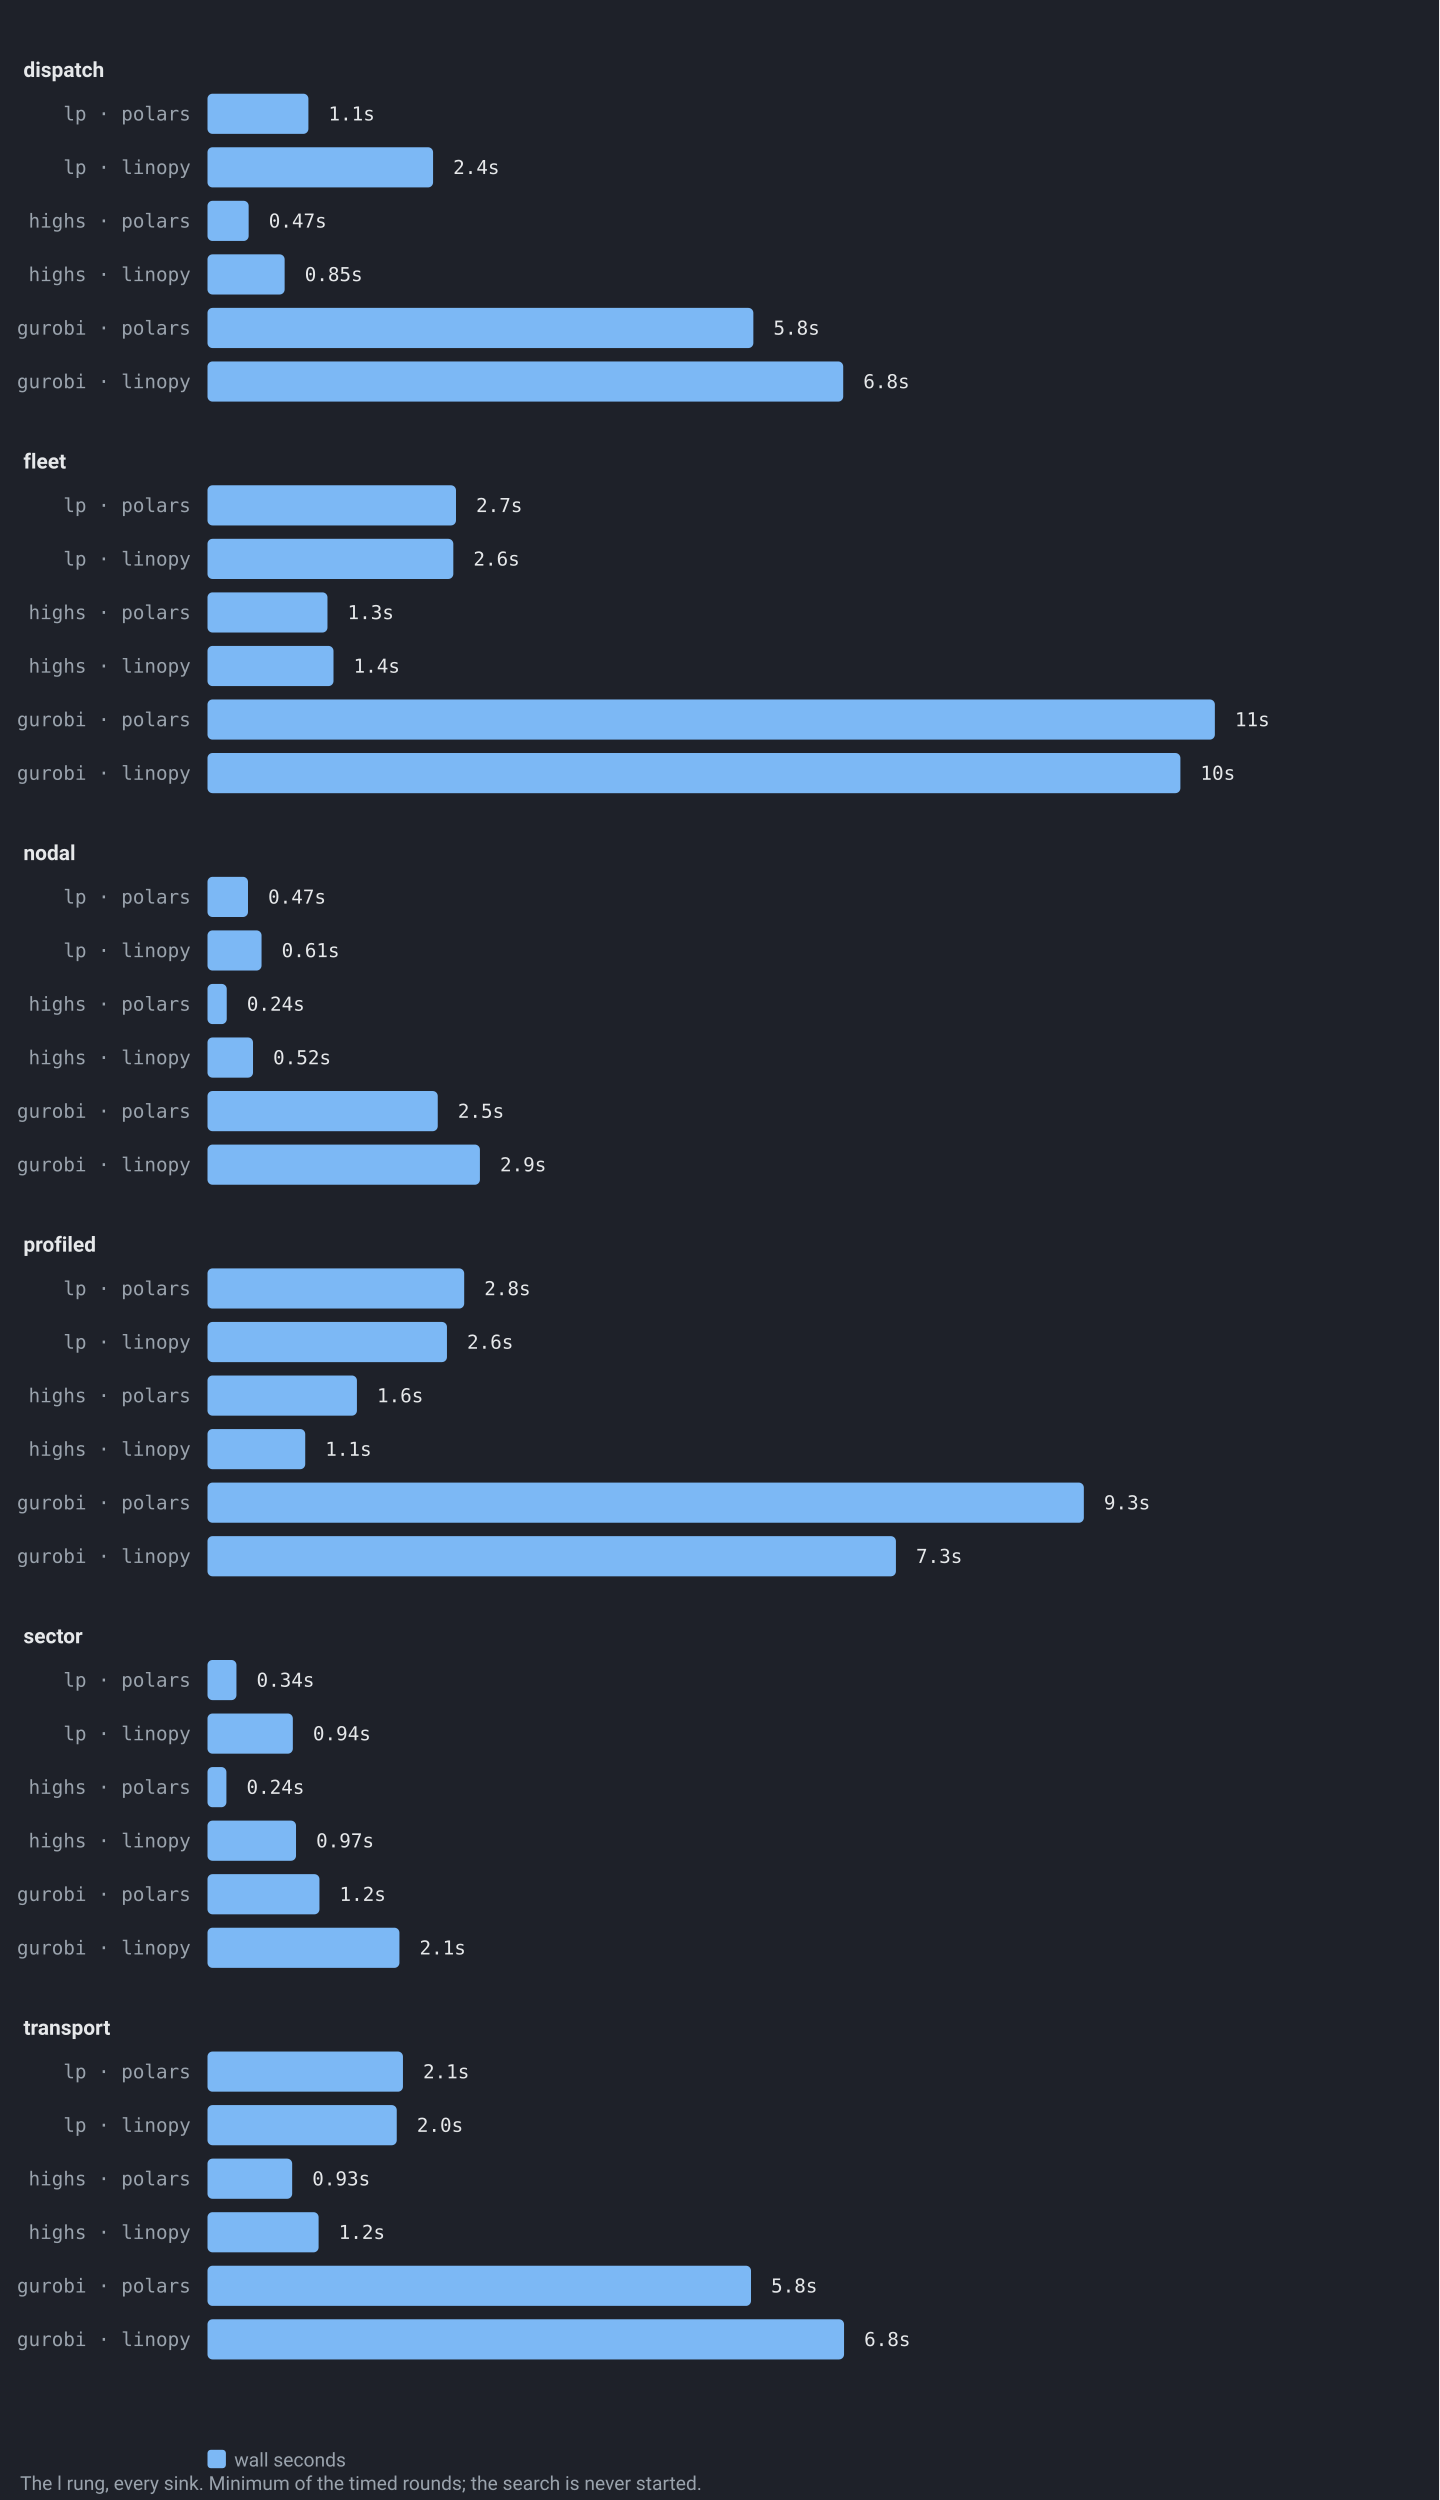
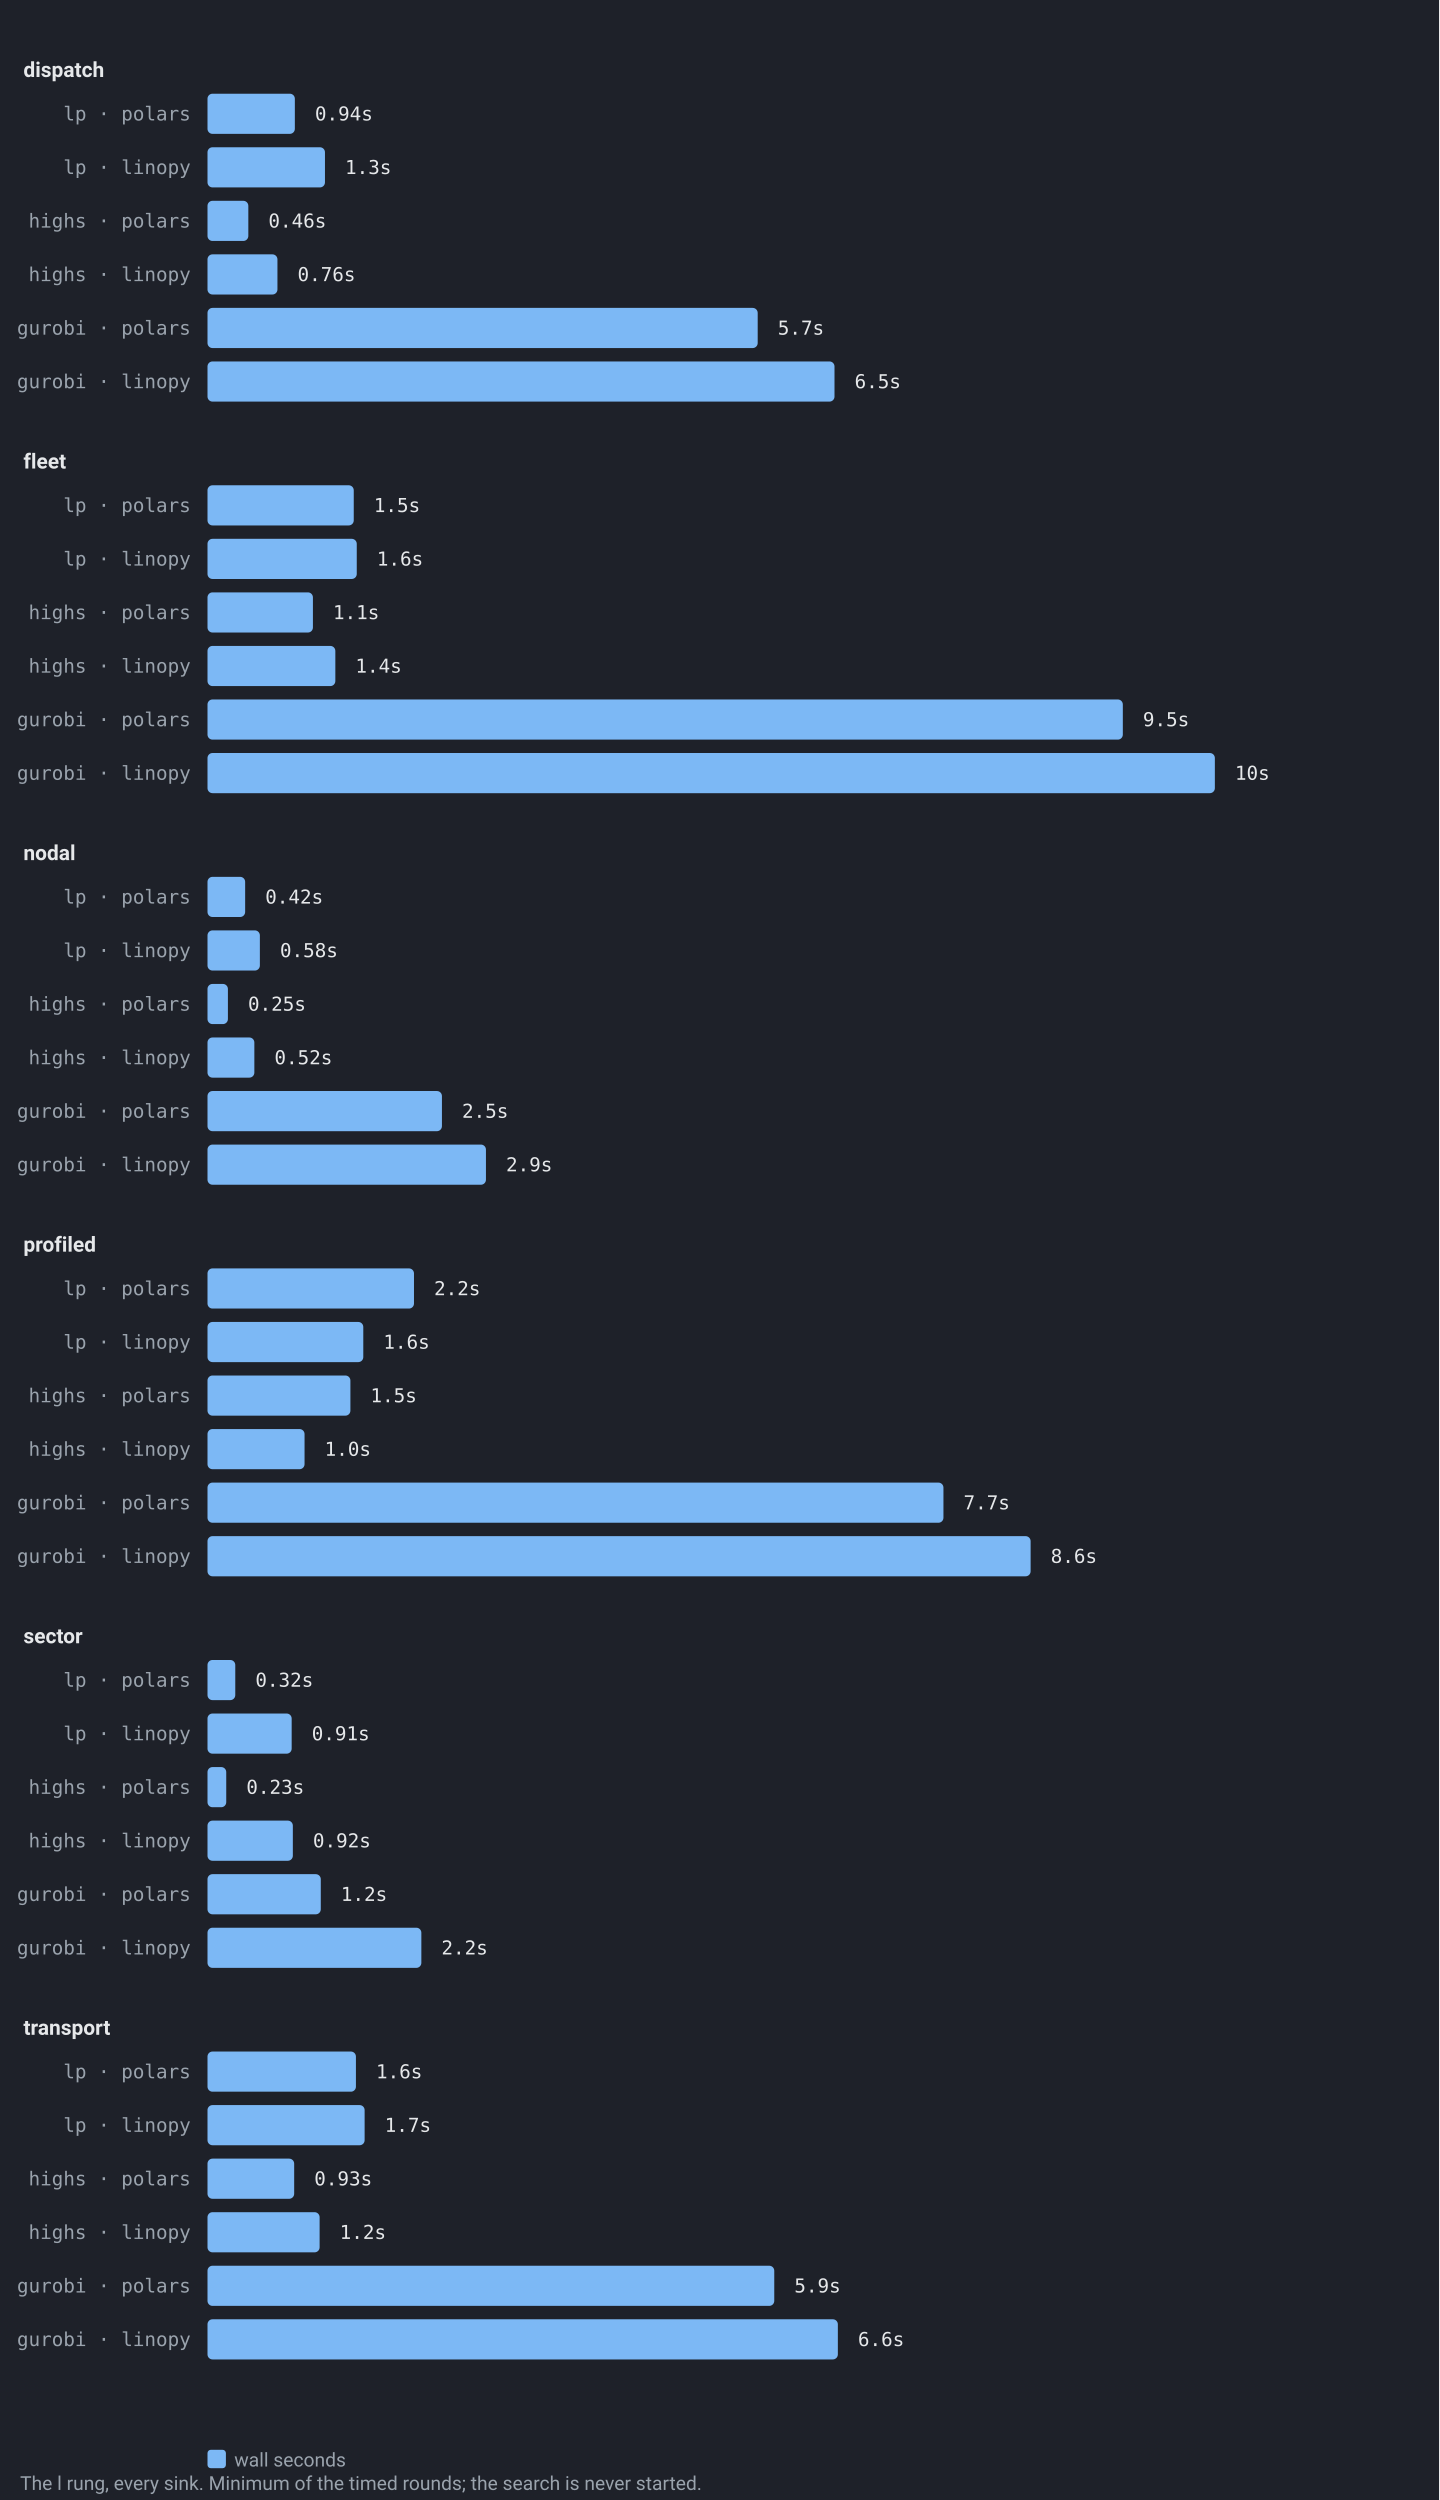
<svg xmlns="http://www.w3.org/2000/svg" viewBox="0 0 860 1494" width="860" height="1494" font-family="system-ui, -apple-system, 'Segoe UI', Roboto, sans-serif" role="img" aria-label="The l rung, every sink. Minimum of the timed rounds; the search is never started.">
  <rect width="860" height="1494" fill="#1e2129" />
  <text x="14" y="46" font-size="12.5" font-weight="600" fill="#e6e8ea">dispatch</text>
-   <rect x="124.0" y="56" width="60.3" height="24" rx="3" fill="#7cb8f5" />
+   <rect x="124.0" y="56" width="52.2" height="24" rx="3" fill="#7cb8f5" />
  <text x="114" y="72" font-size="11.5" text-anchor="end" font-family="ui-monospace, 'JetBrains Mono', 'SF Mono', Menlo, monospace" fill="#9aa3ad">lp · polars</text>
-   <text x="196.3" y="72" font-size="11.5" font-family="ui-monospace, 'JetBrains Mono', 'SF Mono', Menlo, monospace" fill="#e6e8ea">1.1s</text>
-   <rect x="124.0" y="88" width="134.8" height="24" rx="3" fill="#7cb8f5" />
+   <text x="188.2" y="72" font-size="11.5" font-family="ui-monospace, 'JetBrains Mono', 'SF Mono', Menlo, monospace" fill="#e6e8ea">0.94s</text>
+   <rect x="124.0" y="88" width="70.2" height="24" rx="3" fill="#7cb8f5" />
  <text x="114" y="104" font-size="11.5" text-anchor="end" font-family="ui-monospace, 'JetBrains Mono', 'SF Mono', Menlo, monospace" fill="#9aa3ad">lp · linopy</text>
-   <text x="270.8" y="104" font-size="11.5" font-family="ui-monospace, 'JetBrains Mono', 'SF Mono', Menlo, monospace" fill="#e6e8ea">2.4s</text>
-   <rect x="124.0" y="120" width="24.6" height="24" rx="3" fill="#7cb8f5" />
+   <text x="206.2" y="104" font-size="11.5" font-family="ui-monospace, 'JetBrains Mono', 'SF Mono', Menlo, monospace" fill="#e6e8ea">1.3s</text>
+   <rect x="124.0" y="120" width="24.4" height="24" rx="3" fill="#7cb8f5" />
  <text x="114" y="136" font-size="11.5" text-anchor="end" font-family="ui-monospace, 'JetBrains Mono', 'SF Mono', Menlo, monospace" fill="#9aa3ad">highs · polars</text>
-   <text x="160.6" y="136" font-size="11.5" font-family="ui-monospace, 'JetBrains Mono', 'SF Mono', Menlo, monospace" fill="#e6e8ea">0.47s</text>
-   <rect x="124.0" y="152" width="46.1" height="24" rx="3" fill="#7cb8f5" />
+   <text x="160.4" y="136" font-size="11.5" font-family="ui-monospace, 'JetBrains Mono', 'SF Mono', Menlo, monospace" fill="#e6e8ea">0.46s</text>
+   <rect x="124.0" y="152" width="41.8" height="24" rx="3" fill="#7cb8f5" />
  <text x="114" y="168" font-size="11.5" text-anchor="end" font-family="ui-monospace, 'JetBrains Mono', 'SF Mono', Menlo, monospace" fill="#9aa3ad">highs · linopy</text>
-   <text x="182.1" y="168" font-size="11.5" font-family="ui-monospace, 'JetBrains Mono', 'SF Mono', Menlo, monospace" fill="#e6e8ea">0.85s</text>
-   <rect x="124.0" y="184" width="326.2" height="24" rx="3" fill="#7cb8f5" />
+   <text x="177.8" y="168" font-size="11.5" font-family="ui-monospace, 'JetBrains Mono', 'SF Mono', Menlo, monospace" fill="#e6e8ea">0.76s</text>
+   <rect x="124.0" y="184" width="328.8" height="24" rx="3" fill="#7cb8f5" />
  <text x="114" y="200" font-size="11.5" text-anchor="end" font-family="ui-monospace, 'JetBrains Mono', 'SF Mono', Menlo, monospace" fill="#9aa3ad">gurobi · polars</text>
-   <text x="462.2" y="200" font-size="11.5" font-family="ui-monospace, 'JetBrains Mono', 'SF Mono', Menlo, monospace" fill="#e6e8ea">5.8s</text>
-   <rect x="124.0" y="216" width="379.9" height="24" rx="3" fill="#7cb8f5" />
+   <text x="464.8" y="200" font-size="11.5" font-family="ui-monospace, 'JetBrains Mono', 'SF Mono', Menlo, monospace" fill="#e6e8ea">5.7s</text>
+   <rect x="124.0" y="216" width="374.7" height="24" rx="3" fill="#7cb8f5" />
  <text x="114" y="232" font-size="11.5" text-anchor="end" font-family="ui-monospace, 'JetBrains Mono', 'SF Mono', Menlo, monospace" fill="#9aa3ad">gurobi · linopy</text>
-   <text x="515.9" y="232" font-size="11.5" font-family="ui-monospace, 'JetBrains Mono', 'SF Mono', Menlo, monospace" fill="#e6e8ea">6.8s</text>
+   <text x="510.7" y="232" font-size="11.5" font-family="ui-monospace, 'JetBrains Mono', 'SF Mono', Menlo, monospace" fill="#e6e8ea">6.5s</text>
  <text x="14" y="280" font-size="12.5" font-weight="600" fill="#e6e8ea">fleet</text>
-   <rect x="124.0" y="290" width="148.5" height="24" rx="3" fill="#7cb8f5" />
+   <rect x="124.0" y="290" width="87.4" height="24" rx="3" fill="#7cb8f5" />
  <text x="114" y="306" font-size="11.5" text-anchor="end" font-family="ui-monospace, 'JetBrains Mono', 'SF Mono', Menlo, monospace" fill="#9aa3ad">lp · polars</text>
-   <text x="284.5" y="306" font-size="11.5" font-family="ui-monospace, 'JetBrains Mono', 'SF Mono', Menlo, monospace" fill="#e6e8ea">2.7s</text>
-   <rect x="124.0" y="322" width="146.9" height="24" rx="3" fill="#7cb8f5" />
+   <text x="223.4" y="306" font-size="11.5" font-family="ui-monospace, 'JetBrains Mono', 'SF Mono', Menlo, monospace" fill="#e6e8ea">1.5s</text>
+   <rect x="124.0" y="322" width="89.2" height="24" rx="3" fill="#7cb8f5" />
  <text x="114" y="338" font-size="11.5" text-anchor="end" font-family="ui-monospace, 'JetBrains Mono', 'SF Mono', Menlo, monospace" fill="#9aa3ad">lp · linopy</text>
-   <text x="282.9" y="338" font-size="11.5" font-family="ui-monospace, 'JetBrains Mono', 'SF Mono', Menlo, monospace" fill="#e6e8ea">2.6s</text>
-   <rect x="124.0" y="354" width="71.7" height="24" rx="3" fill="#7cb8f5" />
+   <text x="225.2" y="338" font-size="11.5" font-family="ui-monospace, 'JetBrains Mono', 'SF Mono', Menlo, monospace" fill="#e6e8ea">1.6s</text>
+   <rect x="124.0" y="354" width="63.0" height="24" rx="3" fill="#7cb8f5" />
  <text x="114" y="370" font-size="11.5" text-anchor="end" font-family="ui-monospace, 'JetBrains Mono', 'SF Mono', Menlo, monospace" fill="#9aa3ad">highs · polars</text>
-   <text x="207.7" y="370" font-size="11.5" font-family="ui-monospace, 'JetBrains Mono', 'SF Mono', Menlo, monospace" fill="#e6e8ea">1.3s</text>
-   <rect x="124.0" y="386" width="75.3" height="24" rx="3" fill="#7cb8f5" />
+   <text x="199.0" y="370" font-size="11.5" font-family="ui-monospace, 'JetBrains Mono', 'SF Mono', Menlo, monospace" fill="#e6e8ea">1.1s</text>
+   <rect x="124.0" y="386" width="76.4" height="24" rx="3" fill="#7cb8f5" />
  <text x="114" y="402" font-size="11.5" text-anchor="end" font-family="ui-monospace, 'JetBrains Mono', 'SF Mono', Menlo, monospace" fill="#9aa3ad">highs · linopy</text>
-   <text x="211.3" y="402" font-size="11.5" font-family="ui-monospace, 'JetBrains Mono', 'SF Mono', Menlo, monospace" fill="#e6e8ea">1.4s</text>
-   <rect x="124.0" y="418" width="602.0" height="24" rx="3" fill="#7cb8f5" />
+   <text x="212.4" y="402" font-size="11.5" font-family="ui-monospace, 'JetBrains Mono', 'SF Mono', Menlo, monospace" fill="#e6e8ea">1.4s</text>
+   <rect x="124.0" y="418" width="547.0" height="24" rx="3" fill="#7cb8f5" />
  <text x="114" y="434" font-size="11.5" text-anchor="end" font-family="ui-monospace, 'JetBrains Mono', 'SF Mono', Menlo, monospace" fill="#9aa3ad">gurobi · polars</text>
-   <text x="738.0" y="434" font-size="11.5" font-family="ui-monospace, 'JetBrains Mono', 'SF Mono', Menlo, monospace" fill="#e6e8ea">11s</text>
-   <rect x="124.0" y="450" width="581.4" height="24" rx="3" fill="#7cb8f5" />
+   <text x="683.0" y="434" font-size="11.5" font-family="ui-monospace, 'JetBrains Mono', 'SF Mono', Menlo, monospace" fill="#e6e8ea">9.5s</text>
+   <rect x="124.0" y="450" width="602.0" height="24" rx="3" fill="#7cb8f5" />
  <text x="114" y="466" font-size="11.5" text-anchor="end" font-family="ui-monospace, 'JetBrains Mono', 'SF Mono', Menlo, monospace" fill="#9aa3ad">gurobi · linopy</text>
-   <text x="717.4" y="466" font-size="11.5" font-family="ui-monospace, 'JetBrains Mono', 'SF Mono', Menlo, monospace" fill="#e6e8ea">10s</text>
+   <text x="738.0" y="466" font-size="11.5" font-family="ui-monospace, 'JetBrains Mono', 'SF Mono', Menlo, monospace" fill="#e6e8ea">10s</text>
  <text x="14" y="514" font-size="12.5" font-weight="600" fill="#e6e8ea">nodal</text>
-   <rect x="124.0" y="524" width="24.2" height="24" rx="3" fill="#7cb8f5" />
+   <rect x="124.0" y="524" width="22.5" height="24" rx="3" fill="#7cb8f5" />
  <text x="114" y="540" font-size="11.5" text-anchor="end" font-family="ui-monospace, 'JetBrains Mono', 'SF Mono', Menlo, monospace" fill="#9aa3ad">lp · polars</text>
-   <text x="160.2" y="540" font-size="11.5" font-family="ui-monospace, 'JetBrains Mono', 'SF Mono', Menlo, monospace" fill="#e6e8ea">0.47s</text>
-   <rect x="124.0" y="556" width="32.3" height="24" rx="3" fill="#7cb8f5" />
+   <text x="158.5" y="540" font-size="11.5" font-family="ui-monospace, 'JetBrains Mono', 'SF Mono', Menlo, monospace" fill="#e6e8ea">0.42s</text>
+   <rect x="124.0" y="556" width="31.3" height="24" rx="3" fill="#7cb8f5" />
  <text x="114" y="572" font-size="11.5" text-anchor="end" font-family="ui-monospace, 'JetBrains Mono', 'SF Mono', Menlo, monospace" fill="#9aa3ad">lp · linopy</text>
-   <text x="168.3" y="572" font-size="11.5" font-family="ui-monospace, 'JetBrains Mono', 'SF Mono', Menlo, monospace" fill="#e6e8ea">0.61s</text>
-   <rect x="124.0" y="588" width="11.5" height="24" rx="3" fill="#7cb8f5" />
+   <text x="167.3" y="572" font-size="11.5" font-family="ui-monospace, 'JetBrains Mono', 'SF Mono', Menlo, monospace" fill="#e6e8ea">0.58s</text>
+   <rect x="124.0" y="588" width="12.2" height="24" rx="3" fill="#7cb8f5" />
  <text x="114" y="604" font-size="11.5" text-anchor="end" font-family="ui-monospace, 'JetBrains Mono', 'SF Mono', Menlo, monospace" fill="#9aa3ad">highs · polars</text>
-   <text x="147.5" y="604" font-size="11.5" font-family="ui-monospace, 'JetBrains Mono', 'SF Mono', Menlo, monospace" fill="#e6e8ea">0.24s</text>
-   <rect x="124.0" y="620" width="27.2" height="24" rx="3" fill="#7cb8f5" />
+   <text x="148.2" y="604" font-size="11.5" font-family="ui-monospace, 'JetBrains Mono', 'SF Mono', Menlo, monospace" fill="#e6e8ea">0.25s</text>
+   <rect x="124.0" y="620" width="28.0" height="24" rx="3" fill="#7cb8f5" />
  <text x="114" y="636" font-size="11.5" text-anchor="end" font-family="ui-monospace, 'JetBrains Mono', 'SF Mono', Menlo, monospace" fill="#9aa3ad">highs · linopy</text>
-   <text x="163.2" y="636" font-size="11.5" font-family="ui-monospace, 'JetBrains Mono', 'SF Mono', Menlo, monospace" fill="#e6e8ea">0.52s</text>
-   <rect x="124.0" y="652" width="137.6" height="24" rx="3" fill="#7cb8f5" />
+   <text x="164.0" y="636" font-size="11.5" font-family="ui-monospace, 'JetBrains Mono', 'SF Mono', Menlo, monospace" fill="#e6e8ea">0.52s</text>
+   <rect x="124.0" y="652" width="140.1" height="24" rx="3" fill="#7cb8f5" />
  <text x="114" y="668" font-size="11.5" text-anchor="end" font-family="ui-monospace, 'JetBrains Mono', 'SF Mono', Menlo, monospace" fill="#9aa3ad">gurobi · polars</text>
-   <text x="273.6" y="668" font-size="11.5" font-family="ui-monospace, 'JetBrains Mono', 'SF Mono', Menlo, monospace" fill="#e6e8ea">2.5s</text>
-   <rect x="124.0" y="684" width="162.8" height="24" rx="3" fill="#7cb8f5" />
+   <text x="276.1" y="668" font-size="11.5" font-family="ui-monospace, 'JetBrains Mono', 'SF Mono', Menlo, monospace" fill="#e6e8ea">2.5s</text>
+   <rect x="124.0" y="684" width="166.4" height="24" rx="3" fill="#7cb8f5" />
  <text x="114" y="700" font-size="11.5" text-anchor="end" font-family="ui-monospace, 'JetBrains Mono', 'SF Mono', Menlo, monospace" fill="#9aa3ad">gurobi · linopy</text>
-   <text x="298.8" y="700" font-size="11.5" font-family="ui-monospace, 'JetBrains Mono', 'SF Mono', Menlo, monospace" fill="#e6e8ea">2.9s</text>
+   <text x="302.4" y="700" font-size="11.5" font-family="ui-monospace, 'JetBrains Mono', 'SF Mono', Menlo, monospace" fill="#e6e8ea">2.9s</text>
  <text x="14" y="748" font-size="12.5" font-weight="600" fill="#e6e8ea">profiled</text>
-   <rect x="124.0" y="758" width="153.4" height="24" rx="3" fill="#7cb8f5" />
+   <rect x="124.0" y="758" width="123.4" height="24" rx="3" fill="#7cb8f5" />
  <text x="114" y="774" font-size="11.5" text-anchor="end" font-family="ui-monospace, 'JetBrains Mono', 'SF Mono', Menlo, monospace" fill="#9aa3ad">lp · polars</text>
-   <text x="289.4" y="774" font-size="11.5" font-family="ui-monospace, 'JetBrains Mono', 'SF Mono', Menlo, monospace" fill="#e6e8ea">2.8s</text>
-   <rect x="124.0" y="790" width="143.1" height="24" rx="3" fill="#7cb8f5" />
+   <text x="259.4" y="774" font-size="11.5" font-family="ui-monospace, 'JetBrains Mono', 'SF Mono', Menlo, monospace" fill="#e6e8ea">2.2s</text>
+   <rect x="124.0" y="790" width="93.1" height="24" rx="3" fill="#7cb8f5" />
  <text x="114" y="806" font-size="11.5" text-anchor="end" font-family="ui-monospace, 'JetBrains Mono', 'SF Mono', Menlo, monospace" fill="#9aa3ad">lp · linopy</text>
-   <text x="279.1" y="806" font-size="11.5" font-family="ui-monospace, 'JetBrains Mono', 'SF Mono', Menlo, monospace" fill="#e6e8ea">2.6s</text>
-   <rect x="124.0" y="822" width="89.3" height="24" rx="3" fill="#7cb8f5" />
+   <text x="229.1" y="806" font-size="11.5" font-family="ui-monospace, 'JetBrains Mono', 'SF Mono', Menlo, monospace" fill="#e6e8ea">1.6s</text>
+   <rect x="124.0" y="822" width="85.4" height="24" rx="3" fill="#7cb8f5" />
  <text x="114" y="838" font-size="11.5" text-anchor="end" font-family="ui-monospace, 'JetBrains Mono', 'SF Mono', Menlo, monospace" fill="#9aa3ad">highs · polars</text>
-   <text x="225.3" y="838" font-size="11.5" font-family="ui-monospace, 'JetBrains Mono', 'SF Mono', Menlo, monospace" fill="#e6e8ea">1.6s</text>
-   <rect x="124.0" y="854" width="58.4" height="24" rx="3" fill="#7cb8f5" />
+   <text x="221.4" y="838" font-size="11.5" font-family="ui-monospace, 'JetBrains Mono', 'SF Mono', Menlo, monospace" fill="#e6e8ea">1.5s</text>
+   <rect x="124.0" y="854" width="58.0" height="24" rx="3" fill="#7cb8f5" />
  <text x="114" y="870" font-size="11.5" text-anchor="end" font-family="ui-monospace, 'JetBrains Mono', 'SF Mono', Menlo, monospace" fill="#9aa3ad">highs · linopy</text>
-   <text x="194.4" y="870" font-size="11.5" font-family="ui-monospace, 'JetBrains Mono', 'SF Mono', Menlo, monospace" fill="#e6e8ea">1.1s</text>
-   <rect x="124.0" y="886" width="523.7" height="24" rx="3" fill="#7cb8f5" />
+   <text x="194.0" y="870" font-size="11.5" font-family="ui-monospace, 'JetBrains Mono', 'SF Mono', Menlo, monospace" fill="#e6e8ea">1.0s</text>
+   <rect x="124.0" y="886" width="439.8" height="24" rx="3" fill="#7cb8f5" />
  <text x="114" y="902" font-size="11.5" text-anchor="end" font-family="ui-monospace, 'JetBrains Mono', 'SF Mono', Menlo, monospace" fill="#9aa3ad">gurobi · polars</text>
-   <text x="659.7" y="902" font-size="11.5" font-family="ui-monospace, 'JetBrains Mono', 'SF Mono', Menlo, monospace" fill="#e6e8ea">9.3s</text>
-   <rect x="124.0" y="918" width="411.4" height="24" rx="3" fill="#7cb8f5" />
+   <text x="575.8" y="902" font-size="11.5" font-family="ui-monospace, 'JetBrains Mono', 'SF Mono', Menlo, monospace" fill="#e6e8ea">7.7s</text>
+   <rect x="124.0" y="918" width="491.9" height="24" rx="3" fill="#7cb8f5" />
  <text x="114" y="934" font-size="11.5" text-anchor="end" font-family="ui-monospace, 'JetBrains Mono', 'SF Mono', Menlo, monospace" fill="#9aa3ad">gurobi · linopy</text>
-   <text x="547.4" y="934" font-size="11.5" font-family="ui-monospace, 'JetBrains Mono', 'SF Mono', Menlo, monospace" fill="#e6e8ea">7.3s</text>
+   <text x="627.9" y="934" font-size="11.5" font-family="ui-monospace, 'JetBrains Mono', 'SF Mono', Menlo, monospace" fill="#e6e8ea">8.6s</text>
  <text x="14" y="982" font-size="12.5" font-weight="600" fill="#e6e8ea">sector</text>
-   <rect x="124.0" y="992" width="17.3" height="24" rx="3" fill="#7cb8f5" />
+   <rect x="124.0" y="992" width="16.6" height="24" rx="3" fill="#7cb8f5" />
  <text x="114" y="1008" font-size="11.5" text-anchor="end" font-family="ui-monospace, 'JetBrains Mono', 'SF Mono', Menlo, monospace" fill="#9aa3ad">lp · polars</text>
-   <text x="153.3" y="1008" font-size="11.5" font-family="ui-monospace, 'JetBrains Mono', 'SF Mono', Menlo, monospace" fill="#e6e8ea">0.34s</text>
-   <rect x="124.0" y="1024" width="51.0" height="24" rx="3" fill="#7cb8f5" />
+   <text x="152.6" y="1008" font-size="11.5" font-family="ui-monospace, 'JetBrains Mono', 'SF Mono', Menlo, monospace" fill="#e6e8ea">0.32s</text>
+   <rect x="124.0" y="1024" width="50.3" height="24" rx="3" fill="#7cb8f5" />
  <text x="114" y="1040" font-size="11.5" text-anchor="end" font-family="ui-monospace, 'JetBrains Mono', 'SF Mono', Menlo, monospace" fill="#9aa3ad">lp · linopy</text>
-   <text x="187.0" y="1040" font-size="11.5" font-family="ui-monospace, 'JetBrains Mono', 'SF Mono', Menlo, monospace" fill="#e6e8ea">0.94s</text>
-   <rect x="124.0" y="1056" width="11.3" height="24" rx="3" fill="#7cb8f5" />
+   <text x="186.3" y="1040" font-size="11.5" font-family="ui-monospace, 'JetBrains Mono', 'SF Mono', Menlo, monospace" fill="#e6e8ea">0.91s</text>
+   <rect x="124.0" y="1056" width="11.2" height="24" rx="3" fill="#7cb8f5" />
  <text x="114" y="1072" font-size="11.5" text-anchor="end" font-family="ui-monospace, 'JetBrains Mono', 'SF Mono', Menlo, monospace" fill="#9aa3ad">highs · polars</text>
-   <text x="147.3" y="1072" font-size="11.5" font-family="ui-monospace, 'JetBrains Mono', 'SF Mono', Menlo, monospace" fill="#e6e8ea">0.24s</text>
-   <rect x="124.0" y="1088" width="52.9" height="24" rx="3" fill="#7cb8f5" />
+   <text x="147.2" y="1072" font-size="11.5" font-family="ui-monospace, 'JetBrains Mono', 'SF Mono', Menlo, monospace" fill="#e6e8ea">0.23s</text>
+   <rect x="124.0" y="1088" width="51.0" height="24" rx="3" fill="#7cb8f5" />
  <text x="114" y="1104" font-size="11.5" text-anchor="end" font-family="ui-monospace, 'JetBrains Mono', 'SF Mono', Menlo, monospace" fill="#9aa3ad">highs · linopy</text>
-   <text x="188.9" y="1104" font-size="11.5" font-family="ui-monospace, 'JetBrains Mono', 'SF Mono', Menlo, monospace" fill="#e6e8ea">0.97s</text>
-   <rect x="124.0" y="1120" width="66.9" height="24" rx="3" fill="#7cb8f5" />
+   <text x="187.0" y="1104" font-size="11.5" font-family="ui-monospace, 'JetBrains Mono', 'SF Mono', Menlo, monospace" fill="#e6e8ea">0.92s</text>
+   <rect x="124.0" y="1120" width="67.7" height="24" rx="3" fill="#7cb8f5" />
  <text x="114" y="1136" font-size="11.5" text-anchor="end" font-family="ui-monospace, 'JetBrains Mono', 'SF Mono', Menlo, monospace" fill="#9aa3ad">gurobi · polars</text>
-   <text x="202.9" y="1136" font-size="11.5" font-family="ui-monospace, 'JetBrains Mono', 'SF Mono', Menlo, monospace" fill="#e6e8ea">1.2s</text>
-   <rect x="124.0" y="1152" width="114.7" height="24" rx="3" fill="#7cb8f5" />
+   <text x="203.7" y="1136" font-size="11.5" font-family="ui-monospace, 'JetBrains Mono', 'SF Mono', Menlo, monospace" fill="#e6e8ea">1.2s</text>
+   <rect x="124.0" y="1152" width="127.8" height="24" rx="3" fill="#7cb8f5" />
  <text x="114" y="1168" font-size="11.5" text-anchor="end" font-family="ui-monospace, 'JetBrains Mono', 'SF Mono', Menlo, monospace" fill="#9aa3ad">gurobi · linopy</text>
-   <text x="250.7" y="1168" font-size="11.5" font-family="ui-monospace, 'JetBrains Mono', 'SF Mono', Menlo, monospace" fill="#e6e8ea">2.1s</text>
+   <text x="263.8" y="1168" font-size="11.5" font-family="ui-monospace, 'JetBrains Mono', 'SF Mono', Menlo, monospace" fill="#e6e8ea">2.2s</text>
  <text x="14" y="1216" font-size="12.5" font-weight="600" fill="#e6e8ea">transport</text>
-   <rect x="124.0" y="1226" width="116.8" height="24" rx="3" fill="#7cb8f5" />
+   <rect x="124.0" y="1226" width="88.7" height="24" rx="3" fill="#7cb8f5" />
  <text x="114" y="1242" font-size="11.5" text-anchor="end" font-family="ui-monospace, 'JetBrains Mono', 'SF Mono', Menlo, monospace" fill="#9aa3ad">lp · polars</text>
-   <text x="252.8" y="1242" font-size="11.5" font-family="ui-monospace, 'JetBrains Mono', 'SF Mono', Menlo, monospace" fill="#e6e8ea">2.1s</text>
-   <rect x="124.0" y="1258" width="113.1" height="24" rx="3" fill="#7cb8f5" />
+   <text x="224.7" y="1242" font-size="11.5" font-family="ui-monospace, 'JetBrains Mono', 'SF Mono', Menlo, monospace" fill="#e6e8ea">1.6s</text>
+   <rect x="124.0" y="1258" width="93.9" height="24" rx="3" fill="#7cb8f5" />
  <text x="114" y="1274" font-size="11.5" text-anchor="end" font-family="ui-monospace, 'JetBrains Mono', 'SF Mono', Menlo, monospace" fill="#9aa3ad">lp · linopy</text>
-   <text x="249.1" y="1274" font-size="11.5" font-family="ui-monospace, 'JetBrains Mono', 'SF Mono', Menlo, monospace" fill="#e6e8ea">2.0s</text>
-   <rect x="124.0" y="1290" width="50.6" height="24" rx="3" fill="#7cb8f5" />
+   <text x="229.9" y="1274" font-size="11.5" font-family="ui-monospace, 'JetBrains Mono', 'SF Mono', Menlo, monospace" fill="#e6e8ea">1.7s</text>
+   <rect x="124.0" y="1290" width="51.8" height="24" rx="3" fill="#7cb8f5" />
  <text x="114" y="1306" font-size="11.5" text-anchor="end" font-family="ui-monospace, 'JetBrains Mono', 'SF Mono', Menlo, monospace" fill="#9aa3ad">highs · polars</text>
-   <text x="186.6" y="1306" font-size="11.5" font-family="ui-monospace, 'JetBrains Mono', 'SF Mono', Menlo, monospace" fill="#e6e8ea">0.93s</text>
-   <rect x="124.0" y="1322" width="66.4" height="24" rx="3" fill="#7cb8f5" />
+   <text x="187.8" y="1306" font-size="11.5" font-family="ui-monospace, 'JetBrains Mono', 'SF Mono', Menlo, monospace" fill="#e6e8ea">0.93s</text>
+   <rect x="124.0" y="1322" width="67.0" height="24" rx="3" fill="#7cb8f5" />
  <text x="114" y="1338" font-size="11.5" text-anchor="end" font-family="ui-monospace, 'JetBrains Mono', 'SF Mono', Menlo, monospace" fill="#9aa3ad">highs · linopy</text>
-   <text x="202.4" y="1338" font-size="11.5" font-family="ui-monospace, 'JetBrains Mono', 'SF Mono', Menlo, monospace" fill="#e6e8ea">1.2s</text>
-   <rect x="124.0" y="1354" width="324.8" height="24" rx="3" fill="#7cb8f5" />
+   <text x="203.0" y="1338" font-size="11.5" font-family="ui-monospace, 'JetBrains Mono', 'SF Mono', Menlo, monospace" fill="#e6e8ea">1.2s</text>
+   <rect x="124.0" y="1354" width="338.7" height="24" rx="3" fill="#7cb8f5" />
  <text x="114" y="1370" font-size="11.5" text-anchor="end" font-family="ui-monospace, 'JetBrains Mono', 'SF Mono', Menlo, monospace" fill="#9aa3ad">gurobi · polars</text>
-   <text x="460.8" y="1370" font-size="11.5" font-family="ui-monospace, 'JetBrains Mono', 'SF Mono', Menlo, monospace" fill="#e6e8ea">5.8s</text>
-   <rect x="124.0" y="1386" width="380.4" height="24" rx="3" fill="#7cb8f5" />
+   <text x="474.7" y="1370" font-size="11.5" font-family="ui-monospace, 'JetBrains Mono', 'SF Mono', Menlo, monospace" fill="#e6e8ea">5.9s</text>
+   <rect x="124.0" y="1386" width="376.7" height="24" rx="3" fill="#7cb8f5" />
  <text x="114" y="1402" font-size="11.5" text-anchor="end" font-family="ui-monospace, 'JetBrains Mono', 'SF Mono', Menlo, monospace" fill="#9aa3ad">gurobi · linopy</text>
-   <text x="516.4" y="1402" font-size="11.5" font-family="ui-monospace, 'JetBrains Mono', 'SF Mono', Menlo, monospace" fill="#e6e8ea">6.8s</text>
+   <text x="512.7" y="1402" font-size="11.5" font-family="ui-monospace, 'JetBrains Mono', 'SF Mono', Menlo, monospace" fill="#e6e8ea">6.6s</text>
  <rect x="124" y="1464" width="11" height="11" rx="2" fill="#7cb8f5" />
  <text x="140" y="1474" font-size="11.5" fill="#9aa3ad">wall seconds</text>
  <text x="12" y="1488" font-size="11.5" fill="#9aa3ad">The l rung, every sink. Minimum of the timed rounds; the search is never started.</text>
</svg>
